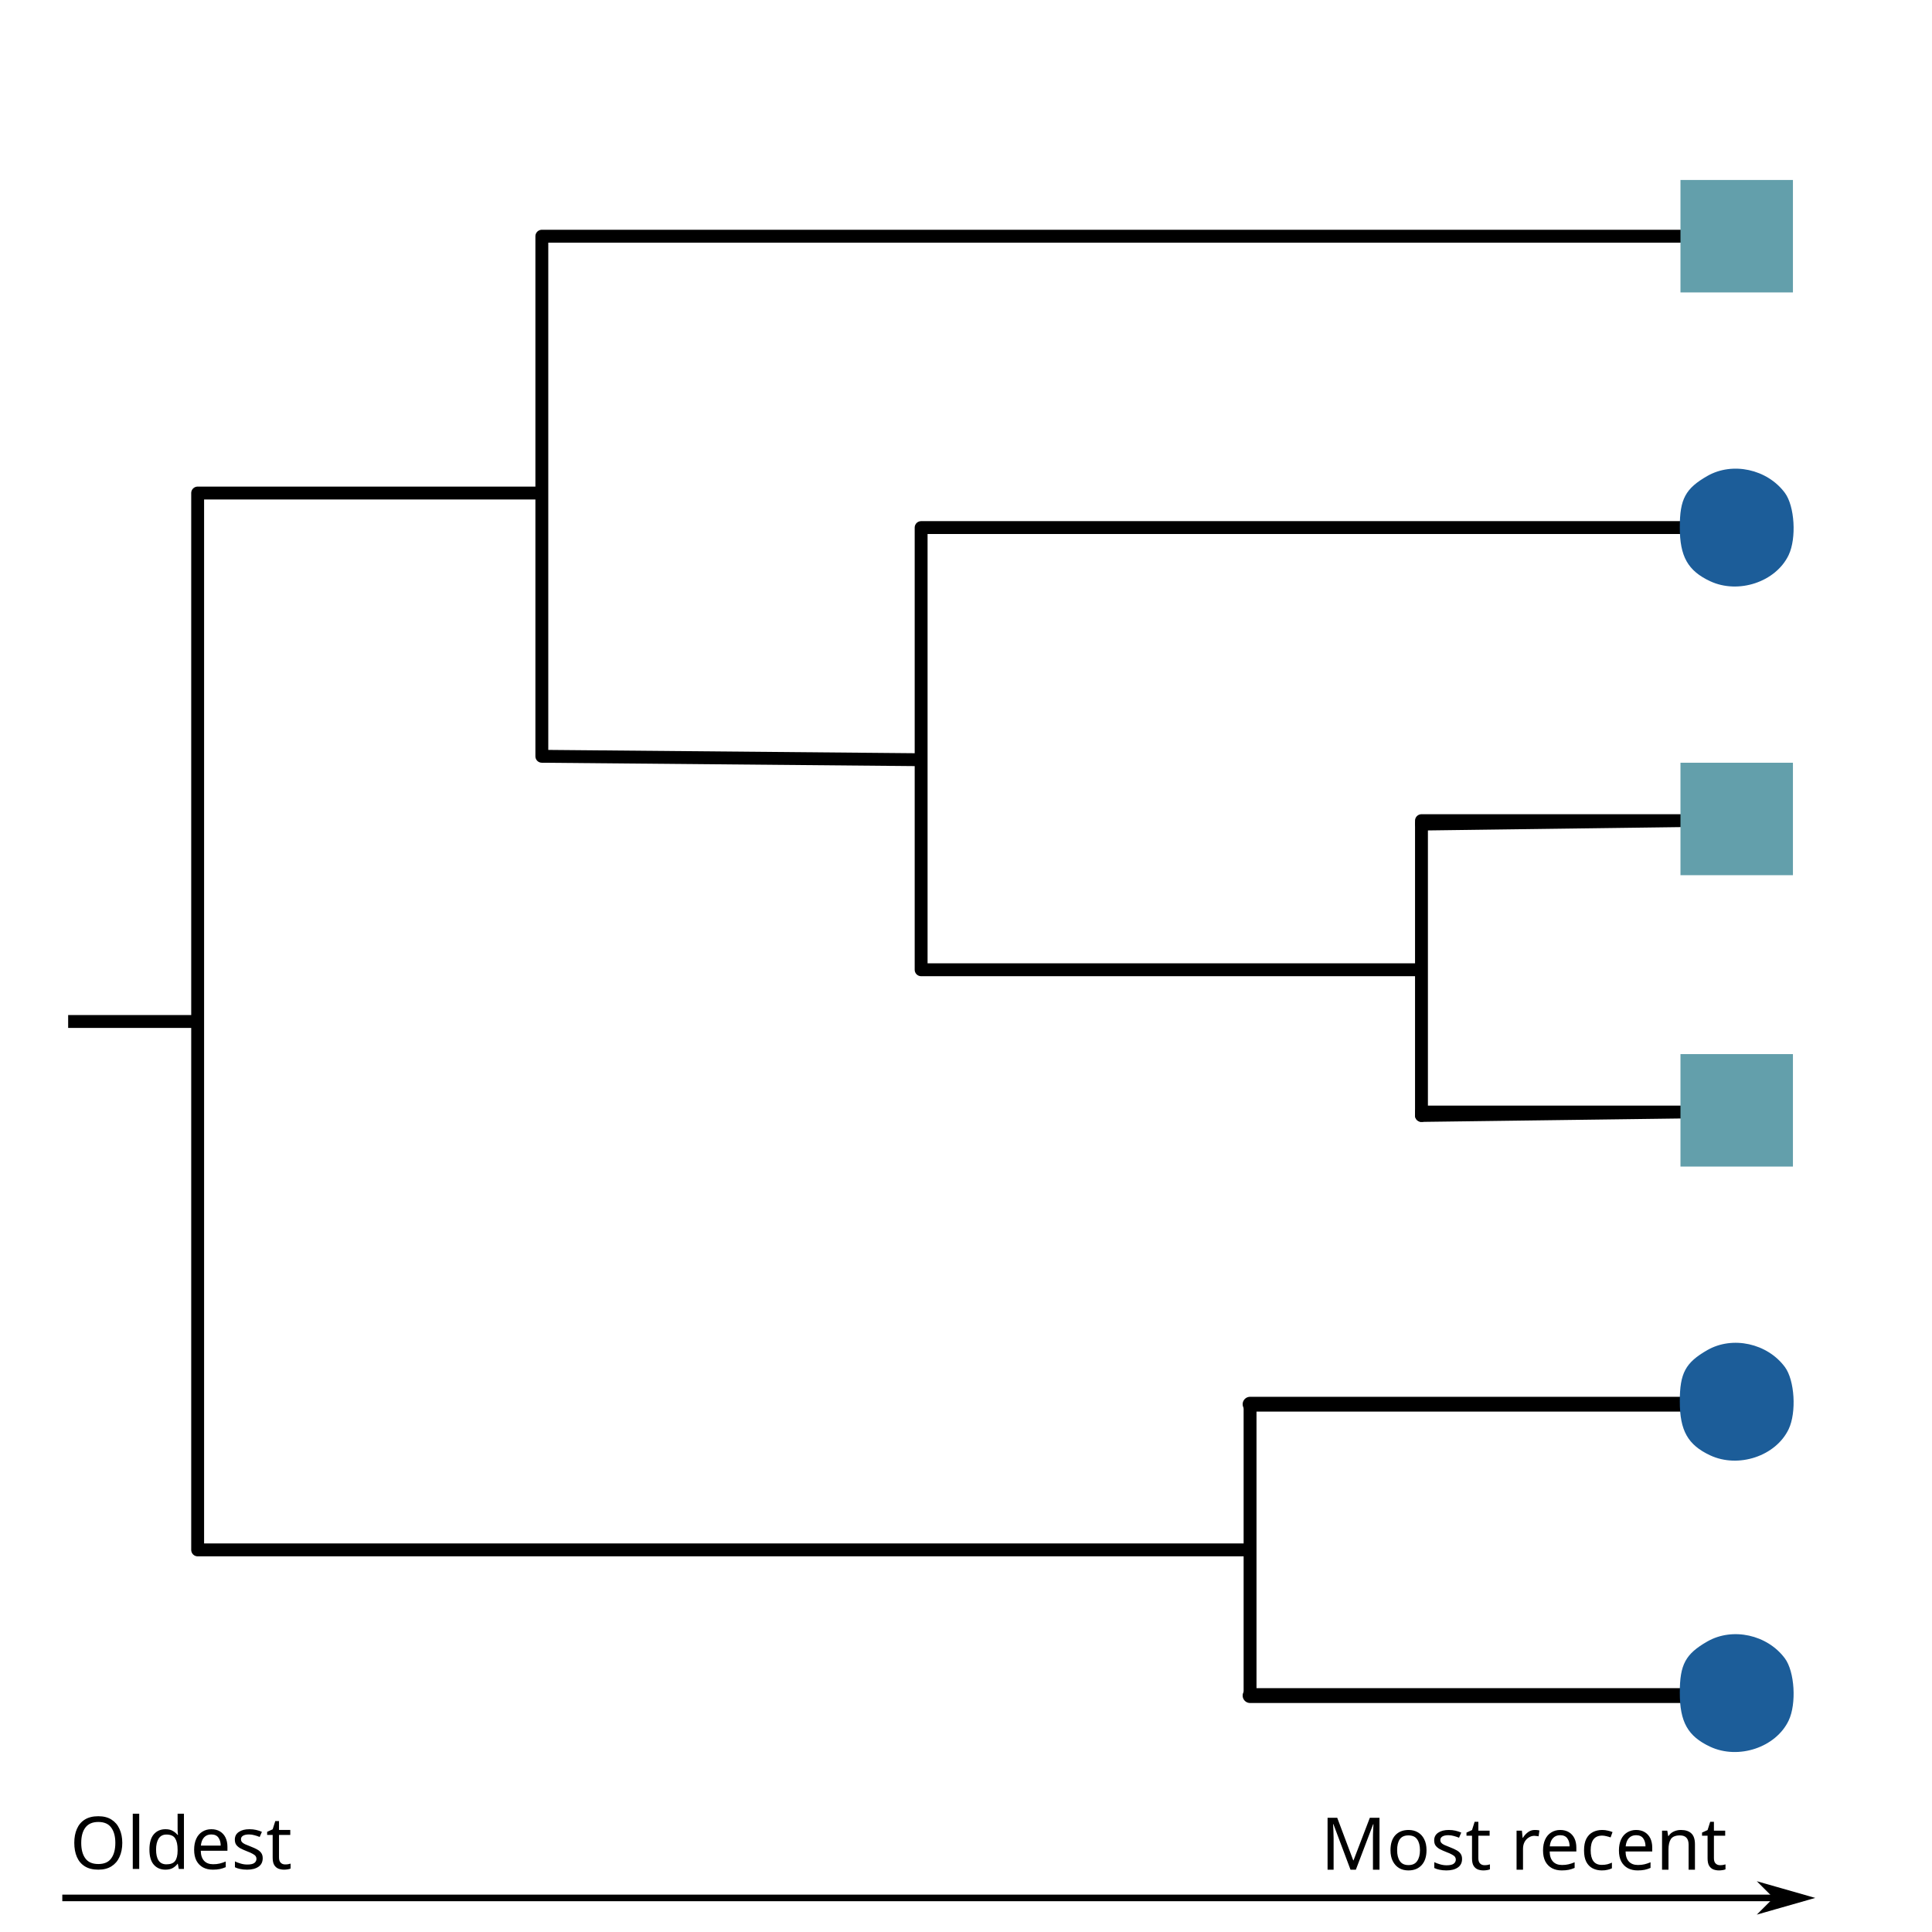
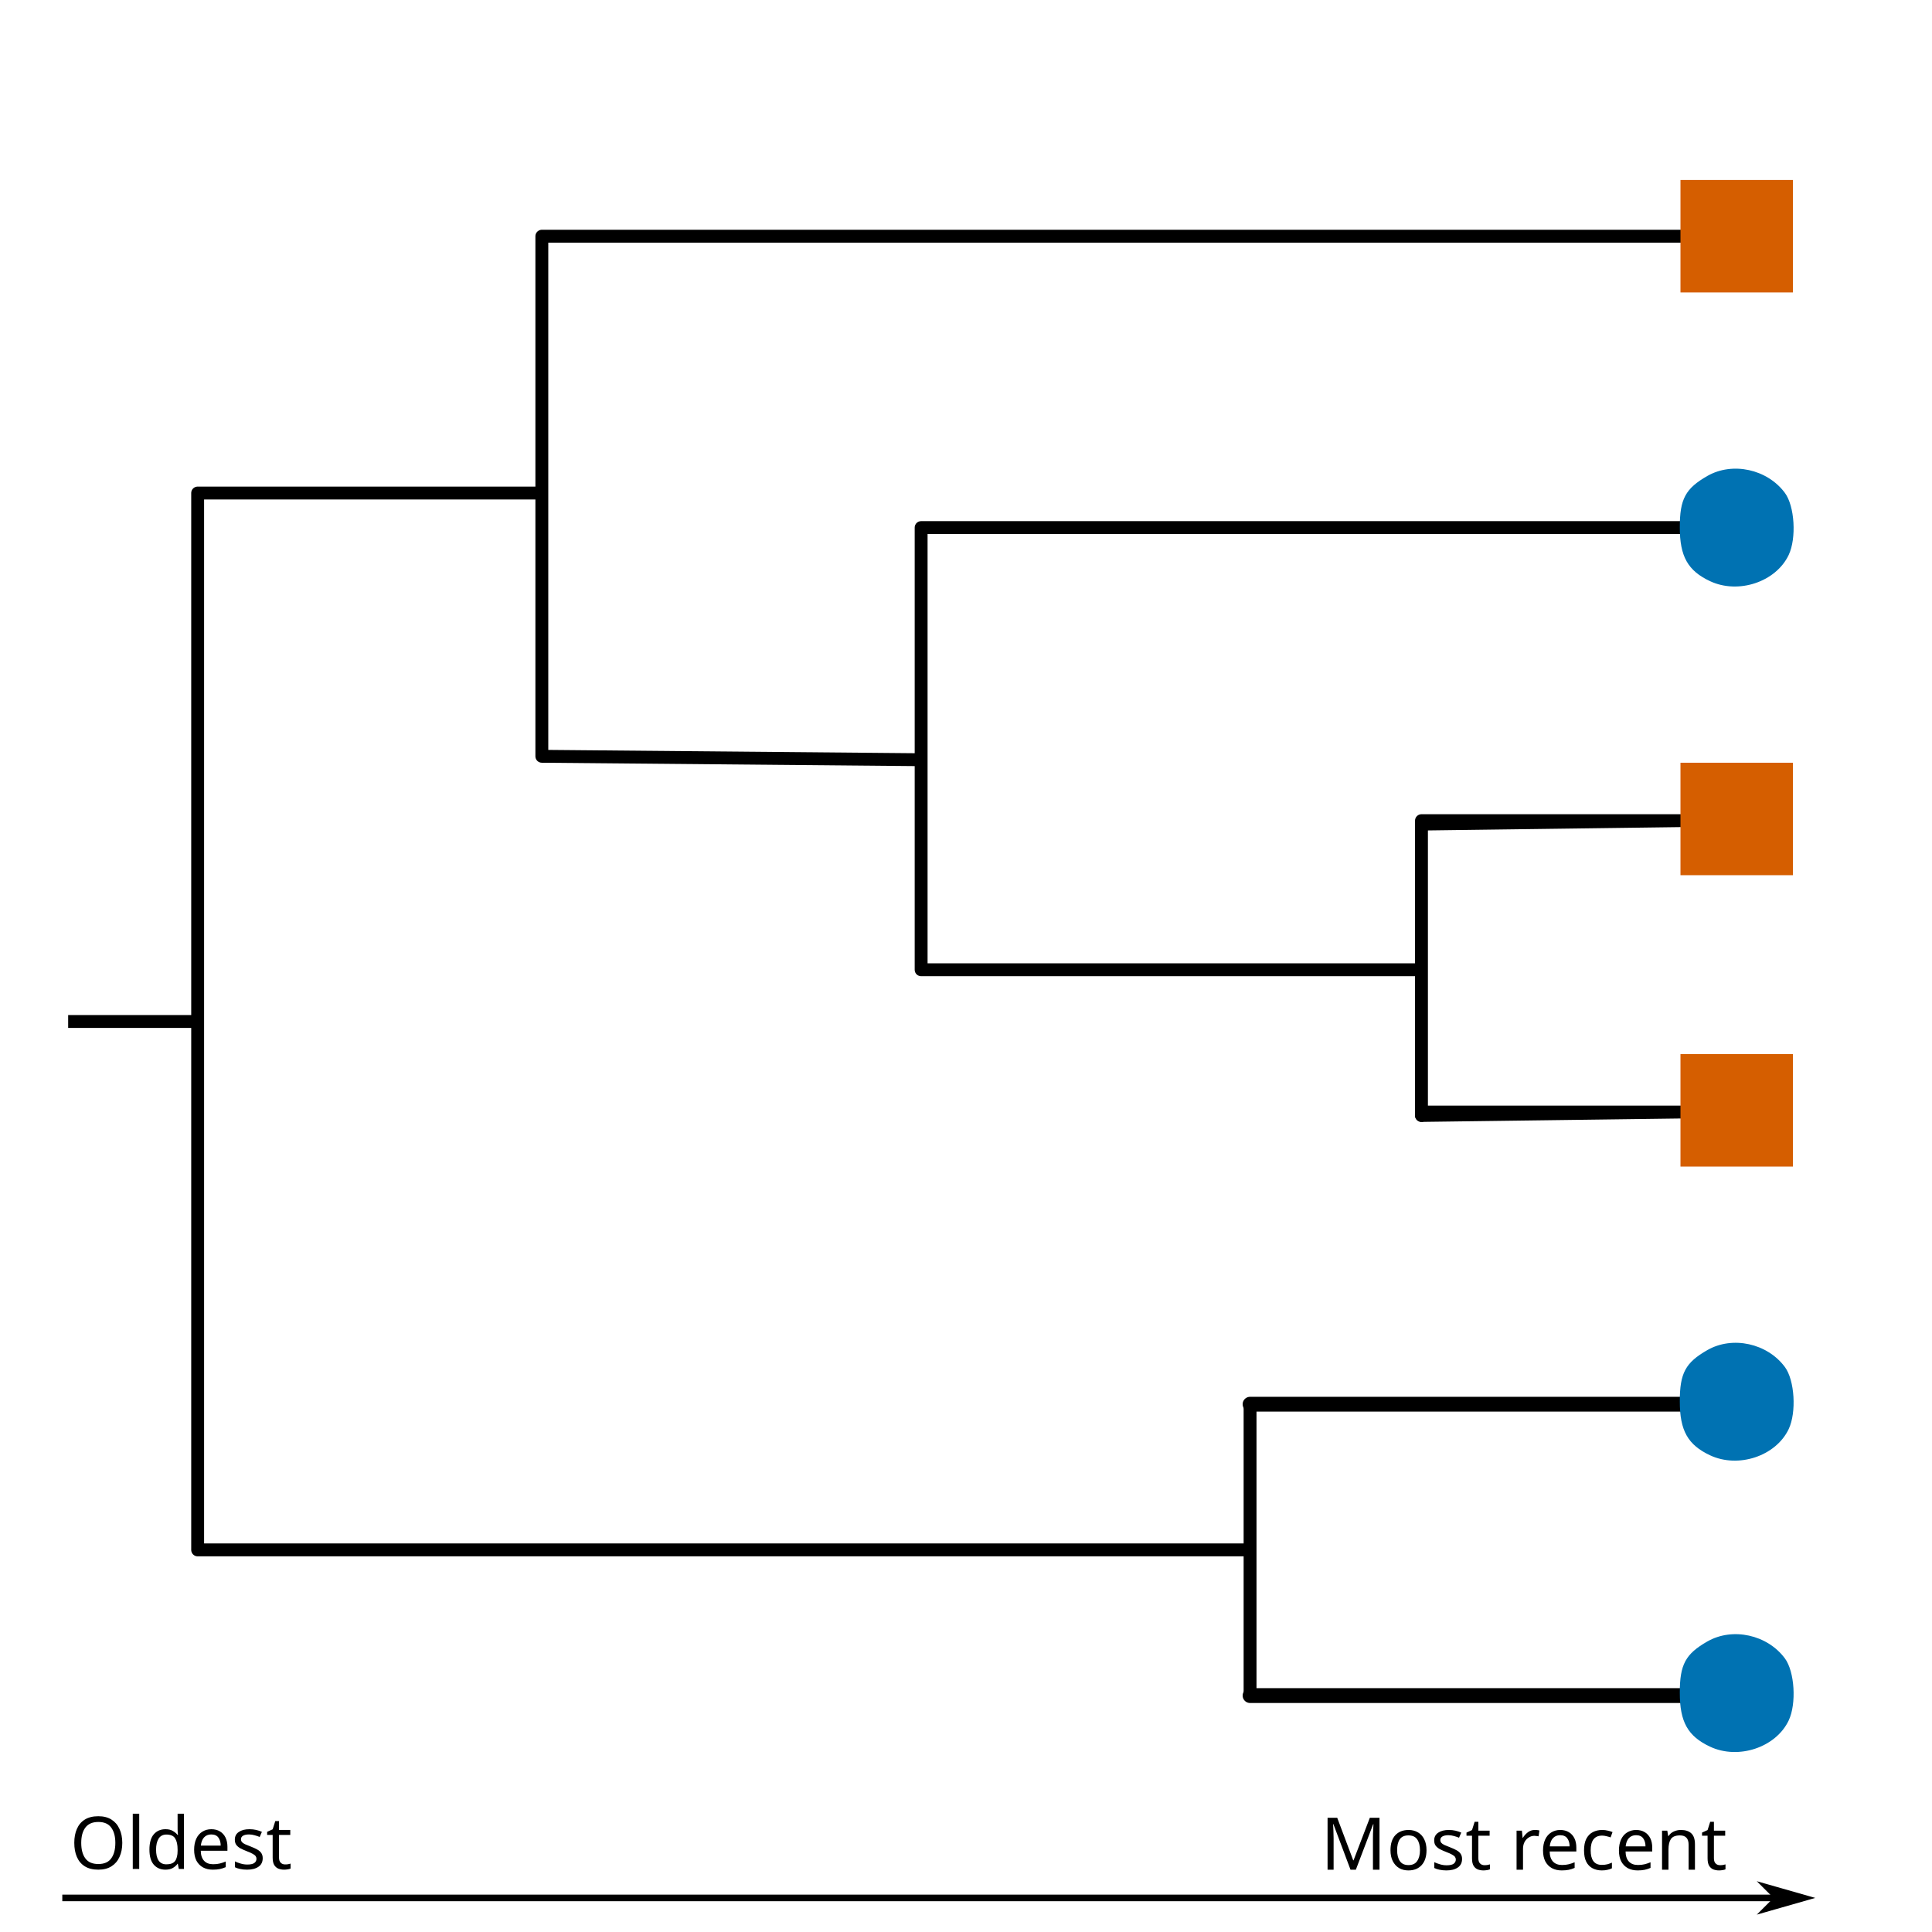
<svg xmlns="http://www.w3.org/2000/svg" width="300mm" height="300mm" viewBox="0 0 300 300" version="1.1" id="svg8" xml:space="preserve">
  <defs id="defs2">
    <marker orient="auto" refY="0.0" refX="0.0" id="Arrow1Mstart" style="overflow:visible">
      <path id="path1218" d="M 0.0,0.0 L 5.0,-5.0 L -12.5,0.0 L 5.0,5.0 L 0.0,0.0 z " style="fill-rule:evenodd;stroke:#000000;stroke-width:1pt;stroke-opacity:1;fill:#000000;fill-opacity:1" transform="scale(0.4) translate(10,0)" />
    </marker>
    <marker orient="auto" refY="0.0" refX="0.0" id="marker1765" style="overflow:visible">
      <path id="path1763" d="M 0.0,0.0 L 5.0,-5.0 L -12.5,0.0 L 5.0,5.0 L 0.0,0.0 z " style="fill-rule:evenodd;stroke:#000000;stroke-width:1pt;stroke-opacity:1;fill:#000000;fill-opacity:1" transform="scale(0.8) translate(12.5,0)" />
    </marker>
    <marker orient="auto" refY="0.0" refX="0.0" id="StopS" style="overflow:visible">
      <path id="path1042" d="M 0.0,5.65 L 0.0,-5.65" style="fill:none;fill-opacity:0.75;fill-rule:evenodd;stroke:#000000;stroke-width:1pt;stroke-opacity:1" transform="scale(0.2)" />
    </marker>
    <marker orient="auto" refY="0.0" refX="0.0" id="StopM" style="overflow:visible">
      <path id="path1039" d="M 0.0,5.65 L 0.0,-5.65" style="fill:none;fill-opacity:0.75;fill-rule:evenodd;stroke:#000000;stroke-width:1pt;stroke-opacity:1" transform="scale(0.4)" />
    </marker>
    <marker orient="auto" refY="0.0" refX="0.0" id="Tail" style="overflow:visible">
      <g id="g915" transform="scale(-1.2)" style="stroke:#000000;stroke-opacity:1;fill:#000000;fill-opacity:1">
        <path id="path903" d="M -3.805,-3.959 L 0.544,0" style="fill:#000000;fill-rule:evenodd;stroke:#000000;stroke-width:0.8;stroke-linecap:round;stroke-opacity:1;fill-opacity:1" />
        <path id="path905" d="M -1.287,-3.959 L 3.062,0" style="fill:#000000;fill-rule:evenodd;stroke:#000000;stroke-width:0.8;stroke-linecap:round;stroke-opacity:1;fill-opacity:1" />
        <path id="path907" d="M 1.305,-3.959 L 5.654,0" style="fill:#000000;fill-rule:evenodd;stroke:#000000;stroke-width:0.8;stroke-linecap:round;stroke-opacity:1;fill-opacity:1" />
        <path id="path909" d="M -3.805,4.178 L 0.544,0.22" style="fill:#000000;fill-rule:evenodd;stroke:#000000;stroke-width:0.8;stroke-linecap:round;stroke-opacity:1;fill-opacity:1" />
        <path id="path911" d="M -1.287,4.178 L 3.062,0.22" style="fill:#000000;fill-rule:evenodd;stroke:#000000;stroke-width:0.8;stroke-linecap:round;stroke-opacity:1;fill-opacity:1" />
        <path id="path913" d="M 1.305,4.178 L 5.654,0.22" style="fill:#000000;fill-rule:evenodd;stroke:#000000;stroke-width:0.8;stroke-linecap:round;stroke-opacity:1;fill-opacity:1" />
      </g>
    </marker>
    <marker orient="auto" refY="0.0" refX="0.0" id="Arrow1Lstart" style="overflow:visible">
      <path id="path867" d="M 0.0,0.0 L 5.0,-5.0 L -12.5,0.0 L 5.0,5.0 L 0.0,0.0 z " style="fill-rule:evenodd;stroke:#000000;stroke-width:1pt;stroke-opacity:1;fill:#000000;fill-opacity:1" transform="scale(0.8) translate(12.5,0)" />
    </marker>
    <marker orient="auto" refY="0.0" refX="0.0" id="StopL" style="overflow:visible">
      <path id="path1036" d="M 0.0,5.65 L 0.0,-5.65" style="fill:none;fill-opacity:0.75;fill-rule:evenodd;stroke:#000000;stroke-width:1pt;stroke-opacity:1" transform="scale(0.8)" />
    </marker>
    <clipPath clipPathUnits="userSpaceOnUse" id="clipPath4344">
      <rect style="fill:#00ff00;fill-opacity:0.415;stroke:none;stroke-width:0.265;stroke-dasharray:none" id="rect4346" width="448.295" height="200.263" x="30.506" y="54.441" />
    </clipPath>
  </defs>
  <g id="layer1" transform="translate(0,3.000061)">
    <flowRoot xml:space="preserve" id="flowRoot18" style="font-style:normal;font-variant:normal;font-weight:500;font-stretch:normal;font-size:40px;line-height:1.25;font-family:'CMU Sans Serif';-inkscape-font-specification:'CMU Sans Serif, Medium';font-variant-ligatures:normal;font-variant-caps:normal;font-variant-numeric:normal;font-feature-settings:normal;text-align:start;letter-spacing:0px;word-spacing:0px;writing-mode:lr-tb;text-anchor:start;fill:#000000;fill-opacity:1;stroke:none">
      <flowRegion id="flowRegion20" style="font-style:normal;font-variant:normal;font-weight:500;font-stretch:normal;font-size:40px;font-family:'CMU Sans Serif';-inkscape-font-specification:'CMU Sans Serif, Medium';font-variant-ligatures:normal;font-variant-caps:normal;font-variant-numeric:normal;font-feature-settings:normal;text-align:start;writing-mode:lr-tb;text-anchor:start">
        <rect id="rect22" width="1310" height="318" x="354" y="142" style="font-style:normal;font-variant:normal;font-weight:500;font-stretch:normal;font-size:40px;font-family:'CMU Sans Serif';-inkscape-font-specification:'CMU Sans Serif, Medium';font-variant-ligatures:normal;font-variant-caps:normal;font-variant-numeric:normal;font-feature-settings:normal;text-align:start;writing-mode:lr-tb;text-anchor:start" />
      </flowRegion>
      <flowPara id="flowPara24" />
    </flowRoot>
    <flowRoot xml:space="preserve" id="flowRoot4050" style="font-style:normal;font-variant:normal;font-weight:500;font-stretch:normal;font-size:48px;line-height:1.25;font-family:'CMU Sans Serif';-inkscape-font-specification:'CMU Sans Serif, Medium';font-variant-ligatures:normal;font-variant-caps:normal;font-variant-numeric:normal;font-feature-settings:normal;text-align:start;letter-spacing:0px;word-spacing:0px;writing-mode:lr-tb;text-anchor:start;fill:#000000;fill-opacity:1;stroke:none">
      <flowRegion id="flowRegion4052">
        <rect id="rect4054" width="528" height="114" x="716" y="168" />
      </flowRegion>
      <flowPara id="flowPara4056" />
    </flowRoot>
    <path style="fill:none;stroke:#000000;stroke-width:2;stroke-linecap:butt;stroke-linejoin:round;stroke-miterlimit:4;stroke-dasharray:none;stroke-opacity:1" d="m 260.943,169.678 h -40.217 v 0.529 z" id="path5059" />
    <path style="fill:none;stroke:#000000;stroke-width:2.301;stroke-linecap:butt;stroke-linejoin:round;stroke-miterlimit:4;stroke-dasharray:none;stroke-opacity:1" d="m 265.547,215.045 h -71.438 z" id="path5061" />
    <path style="fill:none;stroke:#000000;stroke-width:2;stroke-linecap:butt;stroke-linejoin:round;stroke-miterlimit:4;stroke-dasharray:none;stroke-opacity:1" d="m 260.943,124.433 h -40.217 v 0.529 z" id="path5059-5" />
    <path style="fill:none;stroke:#000000;stroke-width:2.301;stroke-linecap:butt;stroke-linejoin:round;stroke-miterlimit:4;stroke-dasharray:none;stroke-opacity:1" d="m 265.547,260.29 h -71.438 z" id="path5061-1" />
    <path style="fill:none;stroke:#000000;stroke-width:2;stroke-linecap:butt;stroke-linejoin:round;stroke-miterlimit:4;stroke-dasharray:none;stroke-opacity:1" d="M 220.726,147.584 H 143.033 V 78.923 h 126.641" id="path5142-1" />
    <path style="fill:none;stroke:#000000;stroke-width:2;stroke-linecap:butt;stroke-linejoin:round;stroke-miterlimit:4;stroke-dasharray:none;stroke-opacity:1" d="M 142.875,114.967 84.137,114.437 V 33.679 H 269.674" id="path5180" />
    <path transform="translate(0,-3.000061)" style="fill:none;stroke:#000000;stroke-width:2;stroke-linecap:butt;stroke-linejoin:round;stroke-miterlimit:4;stroke-dasharray:none;stroke-opacity:1" d="m 220.726,127.962 v 45.245 z" id="path5100" />
    <path style="fill:none;stroke:#000000;stroke-width:2;stroke-linecap:butt;stroke-linejoin:round;stroke-opacity:1;stroke-miterlimit:4;stroke-dasharray:none" d="m 194.109,218.045 v 45.245" id="path5102" transform="translate(0,-3.000061)" />
    <path transform="translate(0,-3.000061)" style="fill:none;stroke:#000000;stroke-width:2;stroke-linecap:butt;stroke-linejoin:round;stroke-miterlimit:4;stroke-dasharray:none;stroke-opacity:1" d="M 84.387,76.559 H 30.692 V 240.667 H 194.109" id="path5221" />
    <path transform="translate(0,-3.000061)" style="fill:none;stroke:#000000;stroke-width:2;stroke-linecap:butt;stroke-linejoin:round;stroke-opacity:1;stroke-miterlimit:4;stroke-dasharray:none" d="M 30.692,158.613 H 10.583" id="path5238" />
    <path style="fill:#1c5d99;fill-opacity:0;stroke:#1c5d99;stroke-width:3.78;stroke-linecap:butt;stroke-linejoin:miter;stroke-miterlimit:4;stroke-dasharray:none;stroke-dashoffset:0;stroke-opacity:0;paint-order:normal" d="m 1008.54,1026.54 c -4.919,-1.508 -11.757,-5.801 -15.231,-9.56 -3.224,-3.489 -6.283,-10.606 -6.283,-14.617 v -3.003 H 860.216 c -69.745,0 -127.654,-0.324 -128.686,-0.72 -1.663,-0.638 -1.876,-5.566 -1.876,-43.291 V 912.78 H 683.992 638.329 v -3.558 -3.558 h 45.648 45.648 l 0.311,-42.401 0.311,-42.401 127.775,-0.302 127.775,-0.302 0.546,-2.663 c 0.3,-1.465 0.845,-4.531 1.211,-6.814 1.018,-6.356 4.681,-11.357 11.759,-16.057 8.806,-5.847 18.883,-7.608 28.107,-4.912 7.966,2.328 15.437,7.159 19.419,12.556 5.927,8.033 6.968,26.92 2.014,36.533 -11.792,22.883 -49.147,23.471 -59.579,0.939 -1.208,-2.609 -2.208,-6.212 -2.223,-8.006 l -0.026,-3.262 H 861.89 736.754 l 0.305,80.948 0.305,80.948 123.868,0.302 c 98.311,0.24 124.063,-0.005 124.813,-1.186 0.52,-0.818 0.965,-3.089 0.989,-5.046 0.22,-17.701 26.644,-30.46 45.683,-22.058 7.013,3.095 14.253,9.773 16.842,15.534 2.765,6.152 2.739,25.334 -0.041,30.965 -5.171,10.47 -16.389,17.526 -29.102,18.303 -4.34,0.265 -9.684,-0.067 -11.876,-0.74 z" id="path6051" transform="matrix(0.2645833,0,0,0.2645833,0,-3.000061)" />
    <path style="fill:#1c5d99;fill-opacity:0;stroke:#1c5d99;stroke-width:4.483;stroke-linecap:butt;stroke-linejoin:miter;stroke-miterlimit:4;stroke-dasharray:none;stroke-dashoffset:0;stroke-opacity:0;paint-order:normal" d="m 1008.54,1026.54 c -4.919,-1.508 -11.757,-5.801 -15.231,-9.56 -3.224,-3.489 -6.283,-10.606 -6.283,-14.617 v -3.003 H 860.216 c -69.745,0 -127.654,-0.324 -128.686,-0.72 -1.663,-0.638 -1.876,-5.566 -1.876,-43.291 V 912.78 H 683.992 638.329 v -3.558 -3.558 h 45.648 45.648 l 0.311,-42.401 0.311,-42.401 127.775,-0.302 127.775,-0.302 0.546,-2.663 c 0.3,-1.465 0.845,-4.531 1.211,-6.814 1.018,-6.356 4.681,-11.357 11.759,-16.057 8.806,-5.847 18.883,-7.608 28.107,-4.912 7.966,2.328 15.437,7.159 19.419,12.556 5.927,8.033 6.968,26.92 2.014,36.533 -11.792,22.883 -49.147,23.471 -59.579,0.939 -1.208,-2.609 -2.208,-6.212 -2.223,-8.006 l -0.026,-3.262 H 861.89 736.754 l 0.305,80.948 0.305,80.948 123.868,0.302 c 98.311,0.24 124.063,-0.005 124.813,-1.186 0.52,-0.818 0.965,-3.089 0.989,-5.046 0.22,-17.701 26.644,-30.46 45.683,-22.058 7.013,3.095 14.253,9.773 16.842,15.534 2.765,6.152 2.739,25.334 -0.041,30.965 -5.171,10.47 -16.389,17.526 -29.102,18.303 -4.34,0.265 -9.684,-0.067 -11.876,-0.74 z" id="path6071" transform="matrix(0.2645833,0,0,0.2645833,0,-3.000061)" />
    <path style="fill:#1c5d99;fill-opacity:0;stroke:#1c5d99;stroke-width:3.78;stroke-linecap:butt;stroke-linejoin:miter;stroke-miterlimit:4;stroke-dasharray:none;stroke-dashoffset:0;stroke-opacity:0;paint-order:normal" d="m 1006.587,1025.767 c -11.555,-4.137 -17.842,-11.261 -19.258,-21.825 l -0.613,-4.571 -128.234,-0.302 -128.234,-0.302 -0.311,-42.401 -0.311,-42.401 H 683.977 638.329 v -4.151 -4.151 h 45.648 45.648 l 0.311,-42.401 0.311,-42.401 127.67,-0.302 127.67,-0.302 1.304,-7.407 c 1.475,-8.38 3.528,-11.677 10.701,-17.182 12.703,-9.749 29.558,-9.488 43.537,0.674 13.32,9.683 15.077,37.032 3.169,49.318 -13.574,14.003 -37.656,14.533 -50.39,1.108 -3.724,-3.926 -6.883,-10.9 -6.883,-15.195 v -3.003 H 862.491 737.957 v 81.244 81.244 H 861.826 985.695 l 0.822,-5.634 c 2.24,-15.364 14.707,-25.35 31.94,-25.584 9.785,-0.133 18.87,3.422 25.38,9.932 5.302,5.302 7.317,10.453 8.091,20.676 1.237,16.354 -5.199,28.256 -18.449,34.117 -7.627,3.374 -19.359,3.898 -26.891,1.202 z" id="path6163" transform="matrix(0.2645833,0,0,0.2645833,0,-3.000061)" />
    <path style="fill:#1c5d99;fill-opacity:0;stroke:#1c5d99;stroke-width:4.483;stroke-linecap:butt;stroke-linejoin:miter;stroke-miterlimit:4;stroke-dasharray:none;stroke-dashoffset:0;stroke-opacity:0;paint-order:normal" d="m 1008.54,1026.54 c -4.919,-1.508 -11.757,-5.801 -15.231,-9.56 -3.224,-3.489 -6.283,-10.606 -6.283,-14.617 v -3.003 H 860.216 c -69.745,0 -127.654,-0.324 -128.686,-0.72 -1.663,-0.638 -1.876,-5.566 -1.876,-43.291 V 912.78 H 683.992 638.329 v -3.558 -3.558 h 45.648 45.648 l 0.311,-42.401 0.311,-42.401 127.775,-0.302 127.775,-0.302 0.546,-2.663 c 0.3,-1.465 0.845,-4.531 1.211,-6.814 1.018,-6.356 4.681,-11.357 11.759,-16.057 8.806,-5.847 18.883,-7.608 28.107,-4.912 7.966,2.328 15.437,7.159 19.419,12.556 5.927,8.033 6.968,26.92 2.014,36.533 -11.792,22.883 -49.147,23.471 -59.579,0.939 -1.208,-2.609 -2.208,-6.212 -2.223,-8.006 l -0.026,-3.262 H 861.89 736.754 l 0.305,80.948 0.305,80.948 123.868,0.302 c 98.311,0.24 124.063,-0.005 124.813,-1.186 0.52,-0.818 0.965,-3.089 0.989,-5.046 0.22,-17.701 26.644,-30.46 45.683,-22.058 7.013,3.095 14.253,9.773 16.842,15.534 2.765,6.152 2.739,25.334 -0.041,30.965 -5.171,10.47 -16.389,17.526 -29.102,18.303 -4.34,0.265 -9.684,-0.067 -11.876,-0.74 z" id="path6167" transform="matrix(0.2645833,0,0,0.2645833,0,-3.000061)" />
  </g>
  <g id="layer2" style="opacity:1">
-     <rect transform="translate(0,3.000061)" id="rect4170" width="17.462" height="17.462" x="260.943" y="24.947" style="fill:#639fab;fill-opacity:1;stroke-width:0.265" />
-     <path transform="translate(0,3.000061)" style="fill:#1c5d99;fill-opacity:1;stroke:none;stroke-width:0.529;stroke-opacity:1" d="m 265.547,222.982 c -3.46,-1.619 -4.71,-3.841 -4.71,-8.375 0,-4.388 0.877,-6.02 4.283,-7.968 3.909,-2.235 9.303,-1.057 12.037,2.63 1.52,2.049 1.824,7.037 0.589,9.641 -1.986,4.185 -7.805,6.128 -12.199,4.072 z" id="path4176" />
-     <rect transform="translate(0,3.000061)" id="rect4170-8" width="17.462" height="17.462" x="260.943" y="115.437" style="fill:#639fab;fill-opacity:1;stroke-width:0.265" />
-     <rect transform="translate(0,3.000061)" id="rect4170-0" width="17.462" height="17.462" x="260.943" y="160.682" style="fill:#639fab;fill-opacity:1;stroke-width:0.265" />
-     <path transform="translate(0,3.000061)" style="fill:#1c5d99;fill-opacity:1;stroke:none;stroke-width:0.529;stroke-opacity:1" d="m 265.547,87.248 c -3.46,-1.619 -4.71,-3.841 -4.71,-8.375 0,-4.388 0.877,-6.02 4.283,-7.968 3.909,-2.235 9.303,-1.057 12.037,2.63 1.52,2.049 1.824,7.037 0.589,9.641 -1.986,4.185 -7.805,6.128 -12.199,4.072 z" id="path4176-1" />
-     <path transform="translate(0,3.000061)" style="fill:#1c5d99;fill-opacity:1;stroke:none;stroke-width:0.529;stroke-opacity:1" d="m 265.547,268.227 c -3.46,-1.619 -4.71,-3.841 -4.71,-8.375 0,-4.388 0.877,-6.02 4.283,-7.968 3.909,-2.235 9.303,-1.057 12.037,2.63 1.52,2.049 1.824,7.037 0.589,9.641 -1.986,4.185 -7.805,6.128 -12.199,4.072 z" id="path4176-0" />
+     <rect transform="translate(0,3.000061)" id="rect4170" width="17.462" height="17.462" x="260.943" y="24.947" style="fill:#d55e00;fill-opacity:1;stroke-width:0.265" />
+     <path transform="translate(0,3.000061)" style="fill:#0072b2;fill-opacity:1;stroke:none;stroke-width:0.529;stroke-opacity:1" d="m 265.547,222.982 c -3.46,-1.619 -4.71,-3.841 -4.71,-8.375 0,-4.388 0.877,-6.02 4.283,-7.968 3.909,-2.235 9.303,-1.057 12.037,2.63 1.52,2.049 1.824,7.037 0.589,9.641 -1.986,4.185 -7.805,6.128 -12.199,4.072 z" id="path4176" />
+     <rect transform="translate(0,3.000061)" id="rect4170-8" width="17.462" height="17.462" x="260.943" y="115.437" style="fill:#d55e00;fill-opacity:1;stroke-width:0.265" />
+     <rect transform="translate(0,3.000061)" id="rect4170-0" width="17.462" height="17.462" x="260.943" y="160.682" style="fill:#d55e00;fill-opacity:1;stroke-width:0.265" />
+     <path transform="translate(0,3.000061)" style="fill:#0072b2;fill-opacity:1;stroke:none;stroke-width:0.529;stroke-opacity:1" d="m 265.547,87.248 c -3.46,-1.619 -4.71,-3.841 -4.71,-8.375 0,-4.388 0.877,-6.02 4.283,-7.968 3.909,-2.235 9.303,-1.057 12.037,2.63 1.52,2.049 1.824,7.037 0.589,9.641 -1.986,4.185 -7.805,6.128 -12.199,4.072 z" id="path4176-1" />
+     <path transform="translate(0,3.000061)" style="fill:#0072b2;fill-opacity:1;stroke:none;stroke-width:0.529;stroke-opacity:1" d="m 265.547,268.227 c -3.46,-1.619 -4.71,-3.841 -4.71,-8.375 0,-4.388 0.877,-6.02 4.283,-7.968 3.909,-2.235 9.303,-1.057 12.037,2.63 1.52,2.049 1.824,7.037 0.589,9.641 -1.986,4.185 -7.805,6.128 -12.199,4.072 z" id="path4176-0" />
    <path style="fill:none;stroke:#000000;stroke-width:1.022;stroke-linecap:butt;stroke-linejoin:miter;stroke-miterlimit:4;stroke-dasharray:none;stroke-opacity:1;marker-start:url(#Arrow1Mstart)" d="M 279.862,294.708 H 9.674" id="path1957" />
    <text xml:space="preserve" style="font-style:normal;font-variant:normal;font-weight:500;font-stretch:normal;font-size:11.289px;line-height:1.25;font-family:'CMU Sans Serif';-inkscape-font-specification:'CMU Sans Serif, Medium';font-variant-ligatures:normal;font-variant-caps:normal;font-variant-numeric:normal;font-feature-settings:normal;text-align:start;letter-spacing:0px;word-spacing:0px;writing-mode:lr-tb;text-anchor:start;fill:#000000;fill-opacity:1;stroke:none;stroke-width:0.265" x="10.848" y="290.21" id="text2825">
      <tspan id="tspan2823" x="10.848" y="290.21" style="font-style:normal;font-variant:normal;font-weight:500;font-stretch:normal;font-size:11.289px;font-family:'CMU Sans Serif';-inkscape-font-specification:'CMU Sans Serif, Medium';font-variant-ligatures:normal;font-variant-caps:normal;font-variant-numeric:normal;font-feature-settings:normal;text-align:start;writing-mode:lr-tb;text-anchor:start;stroke-width:0.265">Oldest</tspan>
    </text>
    <text xml:space="preserve" style="font-style:normal;font-variant:normal;font-weight:500;font-stretch:normal;font-size:11.289px;line-height:1.25;font-family:'CMU Sans Serif';-inkscape-font-specification:'CMU Sans Serif, Medium';font-variant-ligatures:normal;font-variant-caps:normal;font-variant-numeric:normal;font-feature-settings:normal;text-align:start;letter-spacing:0px;word-spacing:0px;writing-mode:lr-tb;text-anchor:start;fill:#000000;fill-opacity:1;stroke:none;stroke-width:0.265" x="205.052" y="290.332" id="text2829">
      <tspan id="tspan2827" x="205.052" y="290.332" style="font-style:normal;font-variant:normal;font-weight:500;font-stretch:normal;font-size:11.289px;font-family:'CMU Sans Serif';-inkscape-font-specification:'CMU Sans Serif, Medium';font-variant-ligatures:normal;font-variant-caps:normal;font-variant-numeric:normal;font-feature-settings:normal;text-align:start;writing-mode:lr-tb;text-anchor:start;stroke-width:0.265">Most recent</tspan>
    </text>
  </g>
  <path style="fill:#1c5d99;fill-opacity:0;stroke:#1c5d99;stroke-width:5.316;stroke-linecap:butt;stroke-linejoin:miter;stroke-miterlimit:4;stroke-dasharray:none;stroke-dashoffset:0;stroke-opacity:0;paint-order:normal" d="m 1007.621,342.187 c -6.186,-1.793 -14.937,-8.485 -17.405,-13.31 -1.272,-2.486 -2.579,-6.889 -2.905,-9.785 l -0.593,-5.265 H 812.523 638.329 v -4.147 -4.147 l 174.052,-0.3 174.052,-0.3 0.312,-2.965 c 1.145,-10.9 9.069,-20.457 20.069,-24.205 16.664,-5.678 36.48,1.95 42.499,16.358 3.031,7.255 3.586,19.271 1.26,27.273 -4.701,16.171 -24.997,25.997 -42.951,20.794 z" id="path6019" transform="scale(0.2645833)" />
  <path style="fill:#1c5d99;fill-opacity:0;stroke:#1c5d99;stroke-width:5.316;stroke-linecap:butt;stroke-linejoin:miter;stroke-miterlimit:4;stroke-dasharray:none;stroke-dashoffset:0;stroke-opacity:0;paint-order:normal" d="m 1007.621,342.187 c -6.186,-1.793 -14.937,-8.485 -17.405,-13.31 -1.272,-2.486 -2.579,-6.889 -2.905,-9.785 l -0.593,-5.265 H 812.523 638.329 v -4.147 -4.147 l 174.052,-0.3 174.052,-0.3 0.312,-2.965 c 1.145,-10.9 9.069,-20.457 20.069,-24.205 16.664,-5.678 36.48,1.95 42.499,16.358 3.031,7.255 3.586,19.271 1.26,27.273 -4.701,16.171 -24.997,25.997 -42.951,20.794 z" id="path6021" transform="scale(0.2645833)" />
  <path style="fill:#1c5d99;fill-opacity:0;stroke:#1c5d99;stroke-width:5.316;stroke-linecap:butt;stroke-linejoin:miter;stroke-miterlimit:4;stroke-dasharray:none;stroke-dashoffset:0;stroke-opacity:0;paint-order:normal" d="m 1007.621,342.187 c -6.186,-1.793 -14.937,-8.485 -17.405,-13.31 -1.272,-2.486 -2.579,-6.889 -2.905,-9.785 l -0.593,-5.265 H 812.523 638.329 v -4.147 -4.147 l 174.052,-0.3 174.052,-0.3 0.312,-2.965 c 1.145,-10.9 9.069,-20.457 20.069,-24.205 16.664,-5.678 36.48,1.95 42.499,16.358 3.031,7.255 3.586,19.271 1.26,27.273 -4.701,16.171 -24.997,25.997 -42.951,20.794 z" id="path6023" transform="scale(0.2645833)" />
  <path style="fill:#1c5d99;fill-opacity:0;stroke:#1c5d99;stroke-width:5.316;stroke-linecap:butt;stroke-linejoin:miter;stroke-miterlimit:4;stroke-dasharray:none;stroke-dashoffset:0;stroke-opacity:0;paint-order:normal" d="m 1007.621,342.187 c -6.186,-1.793 -14.937,-8.485 -17.405,-13.31 -1.272,-2.486 -2.579,-6.889 -2.905,-9.785 l -0.593,-5.265 H 812.523 638.329 v -4.147 -4.147 l 174.052,-0.3 174.052,-0.3 0.312,-2.965 c 1.145,-10.9 9.069,-20.457 20.069,-24.205 16.664,-5.678 36.48,1.95 42.499,16.358 3.031,7.255 3.586,19.271 1.26,27.273 -4.701,16.171 -24.997,25.997 -42.951,20.794 z" id="path6025" transform="scale(0.2645833)" />
  <path style="fill:#1c5d99;fill-opacity:0;stroke:#1c5d99;stroke-width:5.316;stroke-linecap:butt;stroke-linejoin:miter;stroke-miterlimit:4;stroke-dasharray:none;stroke-dashoffset:0;stroke-opacity:0;paint-order:normal" d="m 1007.621,342.187 c -6.186,-1.793 -14.937,-8.485 -17.405,-13.31 -1.272,-2.486 -2.579,-6.889 -2.905,-9.785 l -0.593,-5.265 H 812.523 638.329 v -4.147 -4.147 l 174.052,-0.3 174.052,-0.3 0.312,-2.965 c 1.145,-10.9 9.069,-20.457 20.069,-24.205 16.664,-5.678 36.48,1.95 42.499,16.358 3.031,7.255 3.586,19.271 1.26,27.273 -4.701,16.171 -24.997,25.997 -42.951,20.794 z" id="path6027" transform="scale(0.2645833)" />
  <path style="fill:#1c5d99;fill-opacity:0;stroke:#1c5d99;stroke-width:5.316;stroke-linecap:butt;stroke-linejoin:miter;stroke-miterlimit:4;stroke-dasharray:none;stroke-dashoffset:0;stroke-opacity:0;paint-order:normal" d="m 1007.621,342.187 c -6.186,-1.793 -14.937,-8.485 -17.405,-13.31 -1.272,-2.486 -2.579,-6.889 -2.905,-9.785 l -0.593,-5.265 H 812.523 638.329 v -4.147 -4.147 l 174.052,-0.3 174.052,-0.3 0.312,-2.965 c 1.145,-10.9 9.069,-20.457 20.069,-24.205 16.664,-5.678 36.48,1.95 42.499,16.358 3.031,7.255 3.586,19.271 1.26,27.273 -4.701,16.171 -24.997,25.997 -42.951,20.794 z" id="path6029" transform="scale(0.2645833)" />
  <path style="fill:#1c5d99;fill-opacity:0;stroke:#1c5d99;stroke-width:5.316;stroke-linecap:butt;stroke-linejoin:miter;stroke-miterlimit:4;stroke-dasharray:none;stroke-dashoffset:0;stroke-opacity:0;paint-order:normal" d="m 1007.621,342.187 c -6.186,-1.793 -14.937,-8.485 -17.405,-13.31 -1.272,-2.486 -2.579,-6.889 -2.905,-9.785 l -0.593,-5.265 H 812.523 638.329 v -4.147 -4.147 l 174.052,-0.3 174.052,-0.3 0.312,-2.965 c 1.145,-10.9 9.069,-20.457 20.069,-24.205 16.664,-5.678 36.48,1.95 42.499,16.358 3.031,7.255 3.586,19.271 1.26,27.273 -4.701,16.171 -24.997,25.997 -42.951,20.794 z" id="path6031" transform="scale(0.2645833)" />
  <path style="fill:#1c5d99;fill-opacity:0;stroke:#1c5d99;stroke-width:5.316;stroke-linecap:butt;stroke-linejoin:miter;stroke-miterlimit:4;stroke-dasharray:none;stroke-dashoffset:0;stroke-opacity:0;paint-order:normal" d="m 1007.621,342.187 c -6.186,-1.793 -14.937,-8.485 -17.405,-13.31 -1.272,-2.486 -2.579,-6.889 -2.905,-9.785 l -0.593,-5.265 H 812.523 638.329 v -4.147 -4.147 l 174.052,-0.3 174.052,-0.3 0.312,-2.965 c 1.145,-10.9 9.069,-20.457 20.069,-24.205 16.664,-5.678 36.48,1.95 42.499,16.358 3.031,7.255 3.586,19.271 1.26,27.273 -4.701,16.171 -24.997,25.997 -42.951,20.794 z" id="path6033" transform="scale(0.2645833)" />
  <path style="fill:#1c5d99;fill-opacity:0;stroke:#1c5d99;stroke-width:3.78;stroke-linecap:butt;stroke-linejoin:miter;stroke-miterlimit:4;stroke-dasharray:none;stroke-dashoffset:0;stroke-opacity:0;paint-order:normal" d="m 1007.621,342.187 c -6.186,-1.793 -14.937,-8.485 -17.405,-13.31 -1.272,-2.486 -2.579,-6.889 -2.905,-9.785 l -0.593,-5.265 H 812.523 638.329 v -4.147 -4.147 l 174.052,-0.3 174.052,-0.3 0.312,-2.965 c 1.145,-10.9 9.069,-20.457 20.069,-24.205 16.664,-5.678 36.48,1.95 42.499,16.358 3.031,7.255 3.586,19.271 1.26,27.273 -4.701,16.171 -24.997,25.997 -42.951,20.794 z" id="path6035" transform="scale(0.2645833)" />
  <path style="fill:#1c5d99;fill-opacity:0;stroke:#1c5d99;stroke-width:4.483;stroke-linecap:butt;stroke-linejoin:miter;stroke-miterlimit:4;stroke-dasharray:none;stroke-dashoffset:0;stroke-opacity:0;paint-order:normal" d="M 634.771,999.361 V 916.338 H 398.939 c -227.937,0 -284.171,-0.492 -287.446,-2.515 -1.256,-0.776 -1.617,-29.849 -1.916,-154.592 L 109.209,605.594 H 73.107 37.005 v -6.523 -6.523 h 36.092 36.092 l 0.379,-153.494 c 0.209,-84.422 0.646,-153.749 0.972,-154.061 0.326,-0.312 45.536,-0.96 100.467,-1.44 l 99.874,-0.873 0.347,-73.423 c 0.278,-58.924 0.653,-73.613 1.899,-74.382 3.146,-1.943 44.182,-2.512 181.288,-2.512 H 634.771 V 93.223 c 0,-38.349 0.048,-39.139 2.372,-39.139 2.329,0 2.372,0.791 2.372,43.884 V 141.851 H 812.677 985.84 V 123.467 105.084 h 33.209 33.209 v 33.802 33.802 h -33.209 -33.209 V 157.862 143.037 H 812.677 639.515 v 81.244 81.244 h 172.997 172.997 l 0.695,-5.866 c 0.957,-8.081 3.5,-12.442 10.053,-17.241 14.789,-10.83 33.555,-10.259 46.54,1.415 7.61,6.842 10.052,13.274 10.038,26.436 -0.012,11.823 -2.764,18.858 -9.789,25.026 -7.434,6.527 -13.825,8.752 -25.183,8.765 -8.97,0.011 -10.782,-0.376 -16.433,-3.507 -9.913,-5.491 -15.59,-14.085 -15.59,-23.602 V 313.827 H 812.677 639.515 v 124.535 124.535 h 94.291 94.291 l 0.018,-41.215 c 0.009,-22.731 0.503,-41.981 1.099,-42.924 1.876,-2.964 15.053,-3.505 86.946,-3.568 l 69.68,-0.061 v -14.233 -14.233 h 33.209 33.209 v 33.802 33.802 h -33.209 -33.209 V 501.166 488.063 l -61.378,0.687 c -33.758,0.378 -66.315,0.987 -72.349,1.353 l -10.971,0.667 v 77.575 77.575 h 72.349 72.349 v -13.64 -13.64 h 33.209 33.209 v 33.209 33.209 h -33.209 -33.209 V 671.884 658.709 l -40.622,0.842 c -72.689,1.507 -113.252,1.385 -114.986,-0.347 -1.193,-1.191 -1.62,-10.811 -1.883,-42.401 l -0.341,-40.861 h -94.246 -94.246 v 168.404 168.404 l 45.366,0.325 45.366,0.325 -45.366,0.282 -45.366,0.282 v 84.209 c 0,83.418 -0.022,84.209 -2.372,84.209 -2.349,0 -2.372,-0.791 -2.372,-83.023 z m 0,-259.66 V 576.11 l -47.994,-0.38 c -44.185,-0.35 -48.162,-0.548 -50.11,-2.497 -1.964,-1.965 -2.144,-6.369 -2.492,-61.24 l -0.375,-59.123 -46.474,-0.695 c -177.712,-2.659 -171.461,-2.489 -173.678,-4.706 -1.923,-1.922 -2.1,-7.512 -2.428,-76.752 l -0.354,-74.679 h -94.233 -94.233 v 303.627 303.627 h 256.186 256.186 z m 0,-300.153 v -123.349 h -43.884 -43.884 v 123.349 123.349 h 43.884 43.884 z m -100.604,-66.914 c 0.211,-36.802 0.65,-67.171 0.976,-67.486 0.326,-0.315 22.876,-0.964 50.11,-1.443 l 49.517,-0.871 V 224.122 145.409 H 479.992 325.213 V 291.292 437.176 l 22.238,0.171 c 24.733,0.19 147.811,1.604 171.296,1.968 l 15.035,0.233 z m 451.673,-62.958 v -2.965 H 812.677 639.515 v 2.965 2.965 h 173.162 173.162 z" id="path6037" transform="scale(0.2645833)" />
  <path style="fill:#1c5d99;fill-opacity:0;stroke:#1c5d99;stroke-width:4.483;stroke-linecap:butt;stroke-linejoin:miter;stroke-miterlimit:4;stroke-dasharray:none;stroke-dashoffset:0;stroke-opacity:0;paint-order:normal" d="M 634.771,999.361 V 916.338 H 398.939 c -227.937,0 -284.171,-0.492 -287.446,-2.515 -1.256,-0.776 -1.617,-29.849 -1.916,-154.592 L 109.209,605.594 H 73.107 37.005 v -6.523 -6.523 h 36.092 36.092 l 0.379,-153.494 c 0.209,-84.422 0.646,-153.749 0.972,-154.061 0.326,-0.312 45.536,-0.96 100.467,-1.44 l 99.874,-0.873 0.347,-73.423 c 0.278,-58.924 0.653,-73.613 1.899,-74.382 3.146,-1.943 44.182,-2.512 181.288,-2.512 H 634.771 V 93.223 c 0,-38.349 0.048,-39.139 2.372,-39.139 2.329,0 2.372,0.791 2.372,43.884 V 141.851 H 812.677 985.84 V 123.467 105.084 h 33.209 33.209 v 33.802 33.802 h -33.209 -33.209 V 157.862 143.037 H 812.677 639.515 v 81.244 81.244 h 172.997 172.997 l 0.695,-5.866 c 0.957,-8.081 3.5,-12.442 10.053,-17.241 14.789,-10.83 33.555,-10.259 46.54,1.415 7.61,6.842 10.052,13.274 10.038,26.436 -0.012,11.823 -2.764,18.858 -9.789,25.026 -7.434,6.527 -13.825,8.752 -25.183,8.765 -8.97,0.011 -10.782,-0.376 -16.433,-3.507 -9.913,-5.491 -15.59,-14.085 -15.59,-23.602 V 313.827 H 812.677 639.515 v 124.535 124.535 h 94.291 94.291 l 0.018,-41.215 c 0.009,-22.731 0.503,-41.981 1.099,-42.924 1.876,-2.964 15.053,-3.505 86.946,-3.568 l 69.68,-0.061 v -14.233 -14.233 h 33.209 33.209 v 33.802 33.802 h -33.209 -33.209 V 501.166 488.063 l -61.378,0.687 c -33.758,0.378 -66.315,0.987 -72.349,1.353 l -10.971,0.667 v 77.575 77.575 h 72.349 72.349 v -13.64 -13.64 h 33.209 33.209 v 33.209 33.209 h -33.209 -33.209 V 671.884 658.709 l -40.622,0.842 c -72.689,1.507 -113.252,1.385 -114.986,-0.347 -1.193,-1.191 -1.62,-10.811 -1.883,-42.401 l -0.341,-40.861 h -94.246 -94.246 v 168.404 168.404 l 45.366,0.325 45.366,0.325 -45.366,0.282 -45.366,0.282 v 84.209 c 0,83.418 -0.022,84.209 -2.372,84.209 -2.349,0 -2.372,-0.791 -2.372,-83.023 z m 0,-259.66 V 576.11 l -47.994,-0.38 c -44.185,-0.35 -48.162,-0.548 -50.11,-2.497 -1.964,-1.965 -2.144,-6.369 -2.492,-61.24 l -0.375,-59.123 -46.474,-0.695 c -177.712,-2.659 -171.461,-2.489 -173.678,-4.706 -1.923,-1.922 -2.1,-7.512 -2.428,-76.752 l -0.354,-74.679 h -94.233 -94.233 v 303.627 303.627 h 256.186 256.186 z m 0,-300.153 v -123.349 h -43.884 -43.884 v 123.349 123.349 h 43.884 43.884 z m -100.604,-66.914 c 0.211,-36.802 0.65,-67.171 0.976,-67.486 0.326,-0.315 22.876,-0.964 50.11,-1.443 l 49.517,-0.871 V 224.122 145.409 H 479.992 325.213 V 291.292 437.176 l 22.238,0.171 c 24.733,0.19 147.811,1.604 171.296,1.968 l 15.035,0.233 z m 451.673,-62.958 v -2.965 H 812.677 639.515 v 2.965 2.965 h 173.162 173.162 z" id="path6039" transform="scale(0.2645833)" />
  <path style="fill:#1c5d99;fill-opacity:0;stroke:#1c5d99;stroke-width:4.483;stroke-linecap:butt;stroke-linejoin:miter;stroke-miterlimit:4;stroke-dasharray:none;stroke-dashoffset:0;stroke-opacity:0;paint-order:normal" d="M 634.771,999.361 V 916.338 H 398.939 c -227.937,0 -284.171,-0.492 -287.446,-2.515 -1.256,-0.776 -1.617,-29.849 -1.916,-154.592 L 109.209,605.594 H 73.107 37.005 v -6.523 -6.523 h 36.092 36.092 l 0.379,-153.494 c 0.209,-84.422 0.646,-153.749 0.972,-154.061 0.326,-0.312 45.536,-0.96 100.467,-1.44 l 99.874,-0.873 0.347,-73.423 c 0.278,-58.924 0.653,-73.613 1.899,-74.382 3.146,-1.943 44.182,-2.512 181.288,-2.512 H 634.771 V 93.223 c 0,-38.349 0.048,-39.139 2.372,-39.139 2.329,0 2.372,0.791 2.372,43.884 V 141.851 H 812.677 985.84 V 123.467 105.084 h 33.209 33.209 v 33.802 33.802 h -33.209 -33.209 V 157.862 143.037 H 812.677 639.515 v 81.244 81.244 h 172.997 172.997 l 0.695,-5.866 c 0.957,-8.081 3.5,-12.442 10.053,-17.241 14.789,-10.83 33.555,-10.259 46.54,1.415 7.61,6.842 10.052,13.274 10.038,26.436 -0.012,11.823 -2.764,18.858 -9.789,25.026 -7.434,6.527 -13.825,8.752 -25.183,8.765 -8.97,0.011 -10.782,-0.376 -16.433,-3.507 -9.913,-5.491 -15.59,-14.085 -15.59,-23.602 V 313.827 H 812.677 639.515 v 124.535 124.535 h 94.291 94.291 l 0.018,-41.215 c 0.009,-22.731 0.503,-41.981 1.099,-42.924 1.876,-2.964 15.053,-3.505 86.946,-3.568 l 69.68,-0.061 v -14.233 -14.233 h 33.209 33.209 v 33.802 33.802 h -33.209 -33.209 V 501.166 488.063 l -61.378,0.687 c -33.758,0.378 -66.315,0.987 -72.349,1.353 l -10.971,0.667 v 77.575 77.575 h 72.349 72.349 v -13.64 -13.64 h 33.209 33.209 v 33.209 33.209 h -33.209 -33.209 V 671.884 658.709 l -40.622,0.842 c -72.689,1.507 -113.252,1.385 -114.986,-0.347 -1.193,-1.191 -1.62,-10.811 -1.883,-42.401 l -0.341,-40.861 h -94.246 -94.246 v 168.404 168.404 l 45.366,0.325 45.366,0.325 -45.366,0.282 -45.366,0.282 v 84.209 c 0,83.418 -0.022,84.209 -2.372,84.209 -2.349,0 -2.372,-0.791 -2.372,-83.023 z m 0,-259.66 V 576.11 l -47.994,-0.38 c -44.185,-0.35 -48.162,-0.548 -50.11,-2.497 -1.964,-1.965 -2.144,-6.369 -2.492,-61.24 l -0.375,-59.123 -46.474,-0.695 c -177.712,-2.659 -171.461,-2.489 -173.678,-4.706 -1.923,-1.922 -2.1,-7.512 -2.428,-76.752 l -0.354,-74.679 h -94.233 -94.233 v 303.627 303.627 h 256.186 256.186 z m 0,-300.153 v -123.349 h -43.884 -43.884 v 123.349 123.349 h 43.884 43.884 z m -100.604,-66.914 c 0.211,-36.802 0.65,-67.171 0.976,-67.486 0.326,-0.315 22.876,-0.964 50.11,-1.443 l 49.517,-0.871 V 224.122 145.409 H 479.992 325.213 V 291.292 437.176 l 22.238,0.171 c 24.733,0.19 147.811,1.604 171.296,1.968 l 15.035,0.233 z m 451.673,-62.958 v -2.965 H 812.677 639.515 v 2.965 2.965 h 173.162 173.162 z" id="path6041" transform="scale(0.2645833)" />
  <path style="fill:#1c5d99;fill-opacity:0;stroke:#1c5d99;stroke-width:4.483;stroke-linecap:butt;stroke-linejoin:miter;stroke-miterlimit:4;stroke-dasharray:none;stroke-dashoffset:0;stroke-opacity:0;paint-order:normal" d="M 634.771,999.361 V 916.338 H 398.939 c -227.937,0 -284.171,-0.492 -287.446,-2.515 -1.256,-0.776 -1.617,-29.849 -1.916,-154.592 L 109.209,605.594 H 73.107 37.005 v -6.523 -6.523 h 36.092 36.092 l 0.379,-153.494 c 0.209,-84.422 0.646,-153.749 0.972,-154.061 0.326,-0.312 45.536,-0.96 100.467,-1.44 l 99.874,-0.873 0.347,-73.423 c 0.278,-58.924 0.653,-73.613 1.899,-74.382 3.146,-1.943 44.182,-2.512 181.288,-2.512 H 634.771 V 93.223 c 0,-38.349 0.048,-39.139 2.372,-39.139 2.329,0 2.372,0.791 2.372,43.884 V 141.851 H 812.677 985.84 V 123.467 105.084 h 33.209 33.209 v 33.802 33.802 h -33.209 -33.209 V 157.862 143.037 H 812.677 639.515 v 81.244 81.244 h 172.997 172.997 l 0.695,-5.866 c 0.957,-8.081 3.5,-12.442 10.053,-17.241 14.789,-10.83 33.555,-10.259 46.54,1.415 7.61,6.842 10.052,13.274 10.038,26.436 -0.012,11.823 -2.764,18.858 -9.789,25.026 -7.434,6.527 -13.825,8.752 -25.183,8.765 -8.97,0.011 -10.782,-0.376 -16.433,-3.507 -9.913,-5.491 -15.59,-14.085 -15.59,-23.602 V 313.827 H 812.677 639.515 v 124.535 124.535 h 94.291 94.291 l 0.018,-41.215 c 0.009,-22.731 0.503,-41.981 1.099,-42.924 1.876,-2.964 15.053,-3.505 86.946,-3.568 l 69.68,-0.061 v -14.233 -14.233 h 33.209 33.209 v 33.802 33.802 h -33.209 -33.209 V 501.166 488.063 l -61.378,0.687 c -33.758,0.378 -66.315,0.987 -72.349,1.353 l -10.971,0.667 v 77.575 77.575 h 72.349 72.349 v -13.64 -13.64 h 33.209 33.209 v 33.209 33.209 h -33.209 -33.209 V 671.884 658.709 l -40.622,0.842 c -72.689,1.507 -113.252,1.385 -114.986,-0.347 -1.193,-1.191 -1.62,-10.811 -1.883,-42.401 l -0.341,-40.861 h -94.246 -94.246 v 168.404 168.404 l 45.366,0.325 45.366,0.325 -45.366,0.282 -45.366,0.282 v 84.209 c 0,83.418 -0.022,84.209 -2.372,84.209 -2.349,0 -2.372,-0.791 -2.372,-83.023 z m 0,-259.66 V 576.11 l -47.994,-0.38 c -44.185,-0.35 -48.162,-0.548 -50.11,-2.497 -1.964,-1.965 -2.144,-6.369 -2.492,-61.24 l -0.375,-59.123 -46.474,-0.695 c -177.712,-2.659 -171.461,-2.489 -173.678,-4.706 -1.923,-1.922 -2.1,-7.512 -2.428,-76.752 l -0.354,-74.679 h -94.233 -94.233 v 303.627 303.627 h 256.186 256.186 z m 0,-300.153 v -123.349 h -43.884 -43.884 v 123.349 123.349 h 43.884 43.884 z m -100.604,-66.914 c 0.211,-36.802 0.65,-67.171 0.976,-67.486 0.326,-0.315 22.876,-0.964 50.11,-1.443 l 49.517,-0.871 V 224.122 145.409 H 479.992 325.213 V 291.292 437.176 l 22.238,0.171 c 24.733,0.19 147.811,1.604 171.296,1.968 l 15.035,0.233 z m 451.673,-62.958 v -2.965 H 812.677 639.515 v 2.965 2.965 h 173.162 173.162 z" id="path6043" transform="scale(0.2645833)" />
  <path style="fill:#1c5d99;fill-opacity:0;stroke:#1c5d99;stroke-width:4.483;stroke-linecap:butt;stroke-linejoin:miter;stroke-miterlimit:4;stroke-dasharray:none;stroke-dashoffset:0;stroke-opacity:0;paint-order:normal" d="M 634.771,999.361 V 916.338 H 398.939 c -227.937,0 -284.171,-0.492 -287.446,-2.515 -1.256,-0.776 -1.617,-29.849 -1.916,-154.592 L 109.209,605.594 H 73.107 37.005 v -6.523 -6.523 h 36.092 36.092 l 0.379,-153.494 c 0.209,-84.422 0.646,-153.749 0.972,-154.061 0.326,-0.312 45.536,-0.96 100.467,-1.44 l 99.874,-0.873 0.347,-73.423 c 0.278,-58.924 0.653,-73.613 1.899,-74.382 3.146,-1.943 44.182,-2.512 181.288,-2.512 H 634.771 V 93.223 c 0,-38.349 0.048,-39.139 2.372,-39.139 2.329,0 2.372,0.791 2.372,43.884 V 141.851 H 812.677 985.84 V 123.467 105.084 h 33.209 33.209 v 33.802 33.802 h -33.209 -33.209 V 157.862 143.037 H 812.677 639.515 v 81.244 81.244 h 172.997 172.997 l 0.695,-5.866 c 0.957,-8.081 3.5,-12.442 10.053,-17.241 14.789,-10.83 33.555,-10.259 46.54,1.415 7.61,6.842 10.052,13.274 10.038,26.436 -0.012,11.823 -2.764,18.858 -9.789,25.026 -7.434,6.527 -13.825,8.752 -25.183,8.765 -8.97,0.011 -10.782,-0.376 -16.433,-3.507 -9.913,-5.491 -15.59,-14.085 -15.59,-23.602 V 313.827 H 812.677 639.515 v 124.535 124.535 h 94.291 94.291 l 0.018,-41.215 c 0.009,-22.731 0.503,-41.981 1.099,-42.924 1.876,-2.964 15.053,-3.505 86.946,-3.568 l 69.68,-0.061 v -14.233 -14.233 h 33.209 33.209 v 33.802 33.802 h -33.209 -33.209 V 501.166 488.063 l -61.378,0.687 c -33.758,0.378 -66.315,0.987 -72.349,1.353 l -10.971,0.667 v 77.575 77.575 h 72.349 72.349 v -13.64 -13.64 h 33.209 33.209 v 33.209 33.209 h -33.209 -33.209 V 671.884 658.709 l -40.622,0.842 c -72.689,1.507 -113.252,1.385 -114.986,-0.347 -1.193,-1.191 -1.62,-10.811 -1.883,-42.401 l -0.341,-40.861 h -94.246 -94.246 v 168.404 168.404 l 45.366,0.325 45.366,0.325 -45.366,0.282 -45.366,0.282 v 84.209 c 0,83.418 -0.022,84.209 -2.372,84.209 -2.349,0 -2.372,-0.791 -2.372,-83.023 z m 0,-259.66 V 576.11 l -47.994,-0.38 c -44.185,-0.35 -48.162,-0.548 -50.11,-2.497 -1.964,-1.965 -2.144,-6.369 -2.492,-61.24 l -0.375,-59.123 -46.474,-0.695 c -177.712,-2.659 -171.461,-2.489 -173.678,-4.706 -1.923,-1.922 -2.1,-7.512 -2.428,-76.752 l -0.354,-74.679 h -94.233 -94.233 v 303.627 303.627 h 256.186 256.186 z m 0,-300.153 v -123.349 h -43.884 -43.884 v 123.349 123.349 h 43.884 43.884 z m -100.604,-66.914 c 0.211,-36.802 0.65,-67.171 0.976,-67.486 0.326,-0.315 22.876,-0.964 50.11,-1.443 l 49.517,-0.871 V 224.122 145.409 H 479.992 325.213 V 291.292 437.176 l 22.238,0.171 c 24.733,0.19 147.811,1.604 171.296,1.968 l 15.035,0.233 z m 451.673,-62.958 v -2.965 H 812.677 639.515 v 2.965 2.965 h 173.162 173.162 z" id="path6045" transform="scale(0.2645833)" />
</svg>
